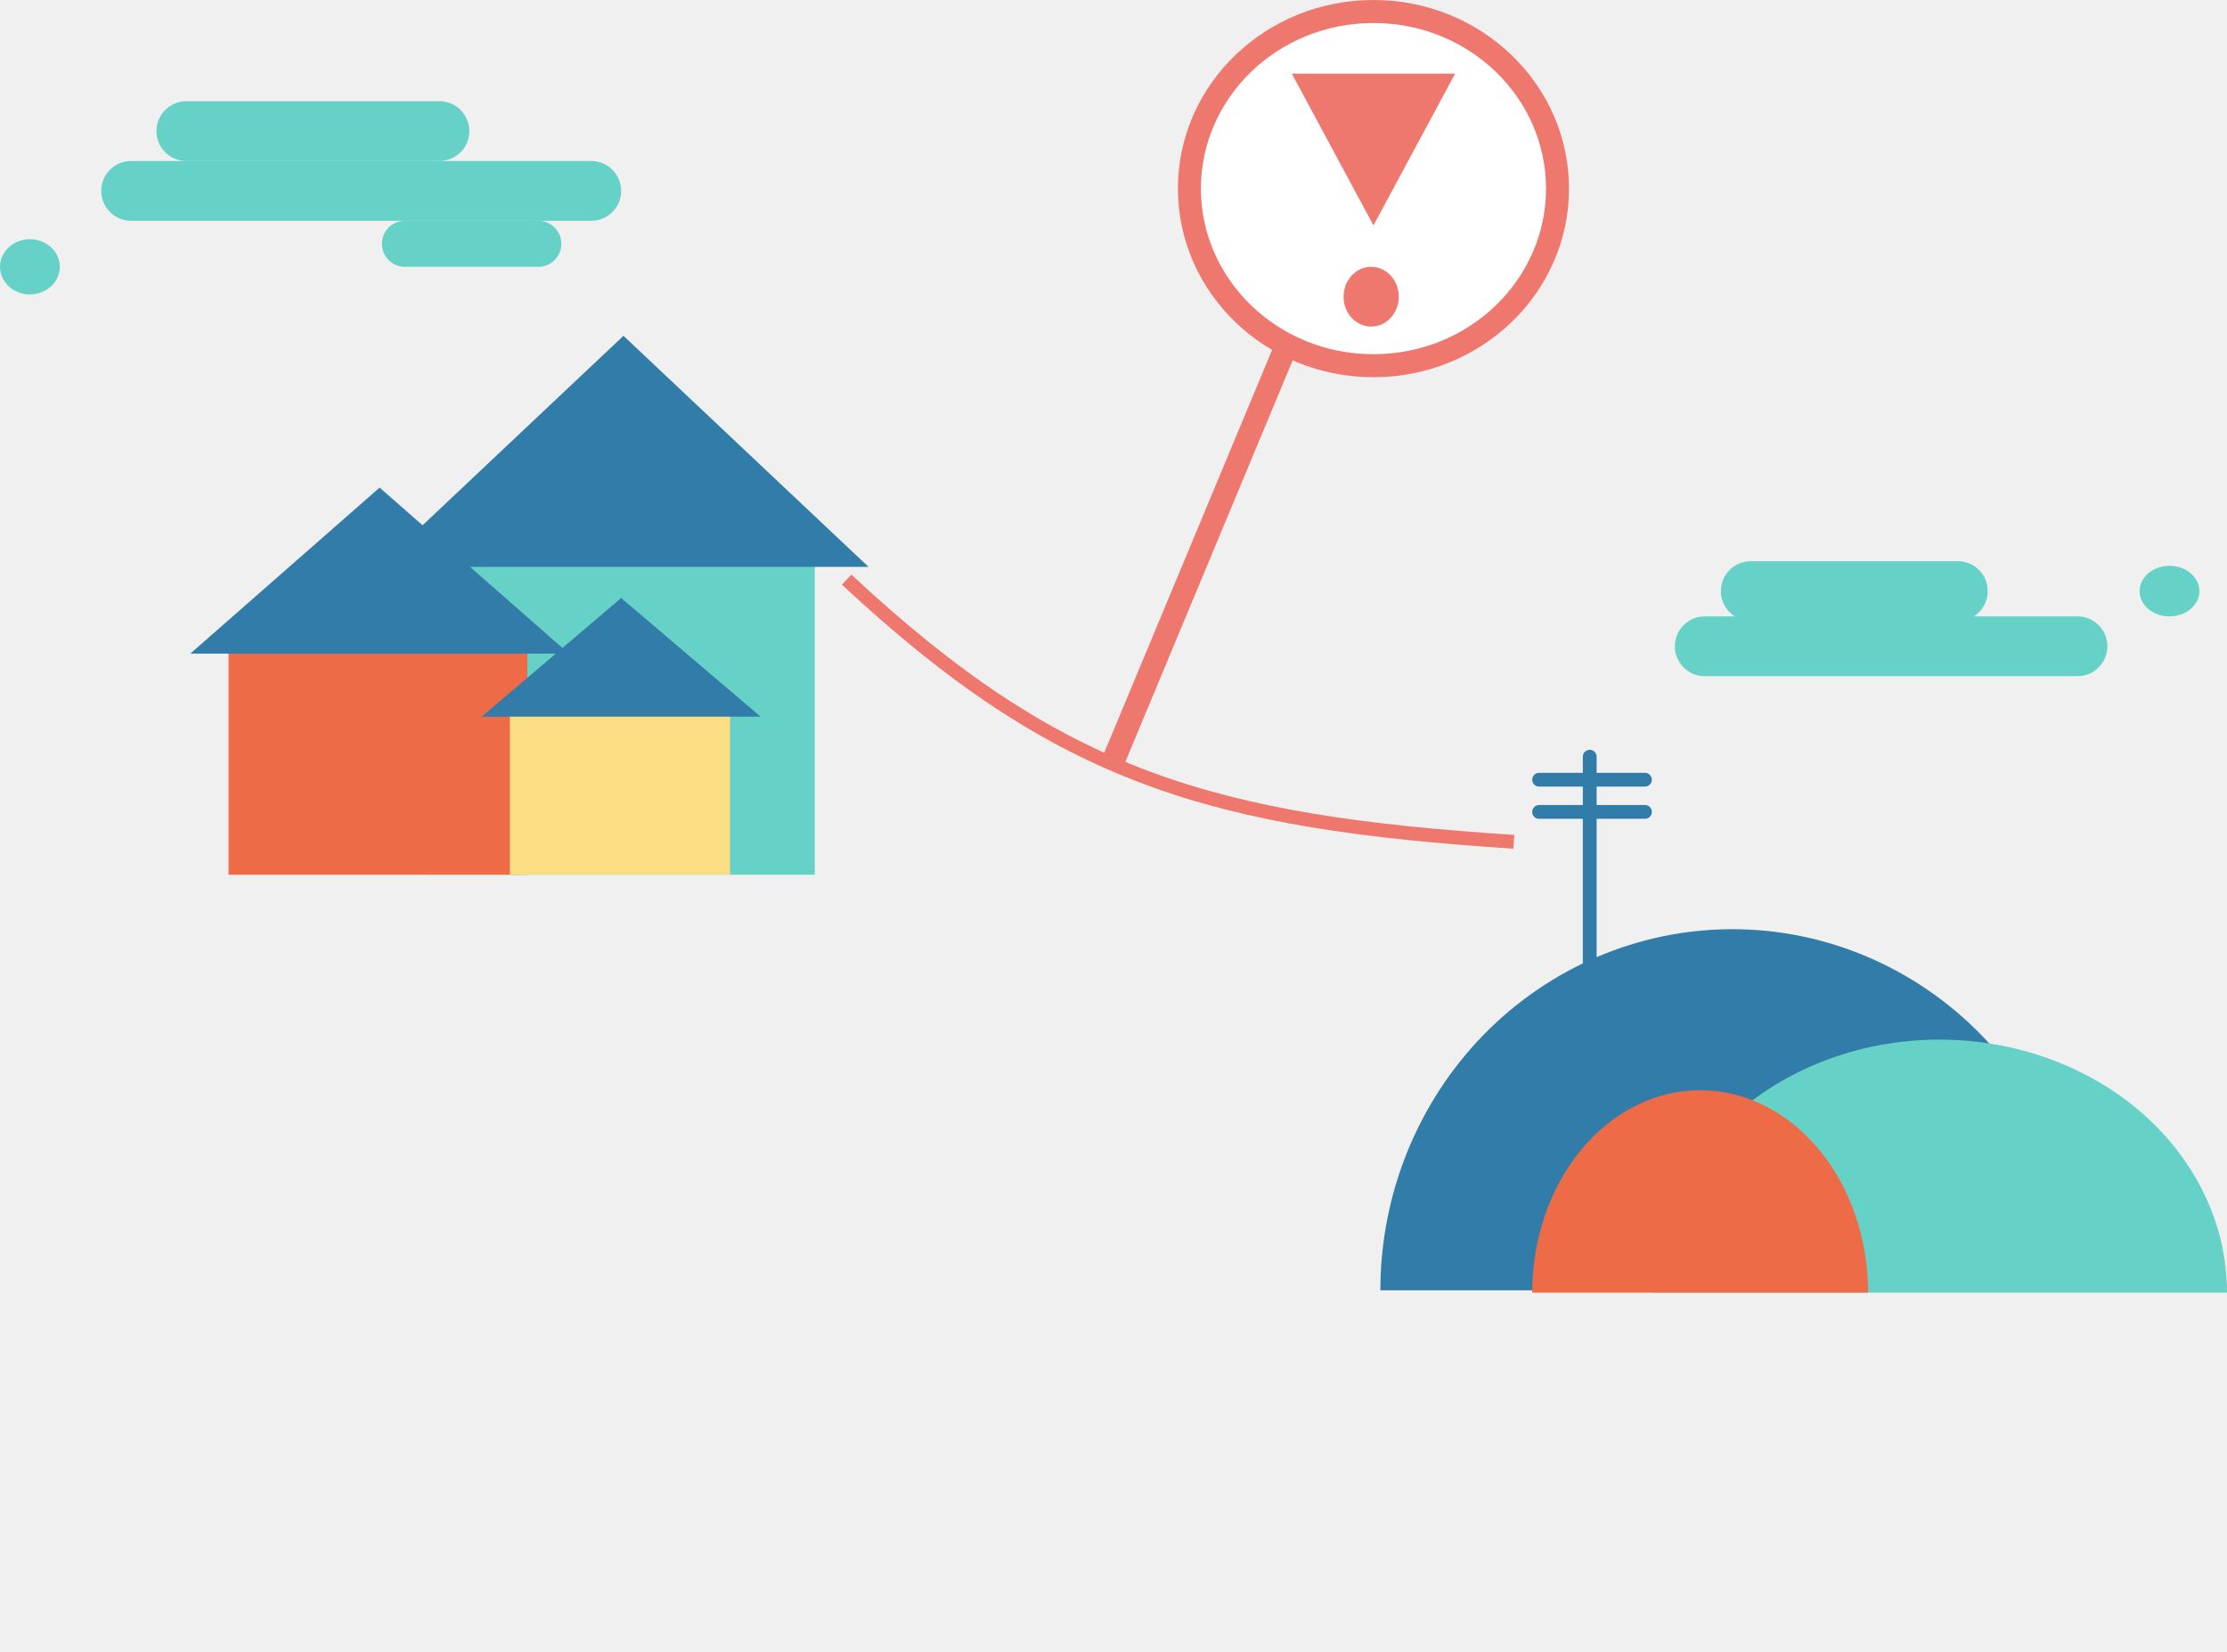
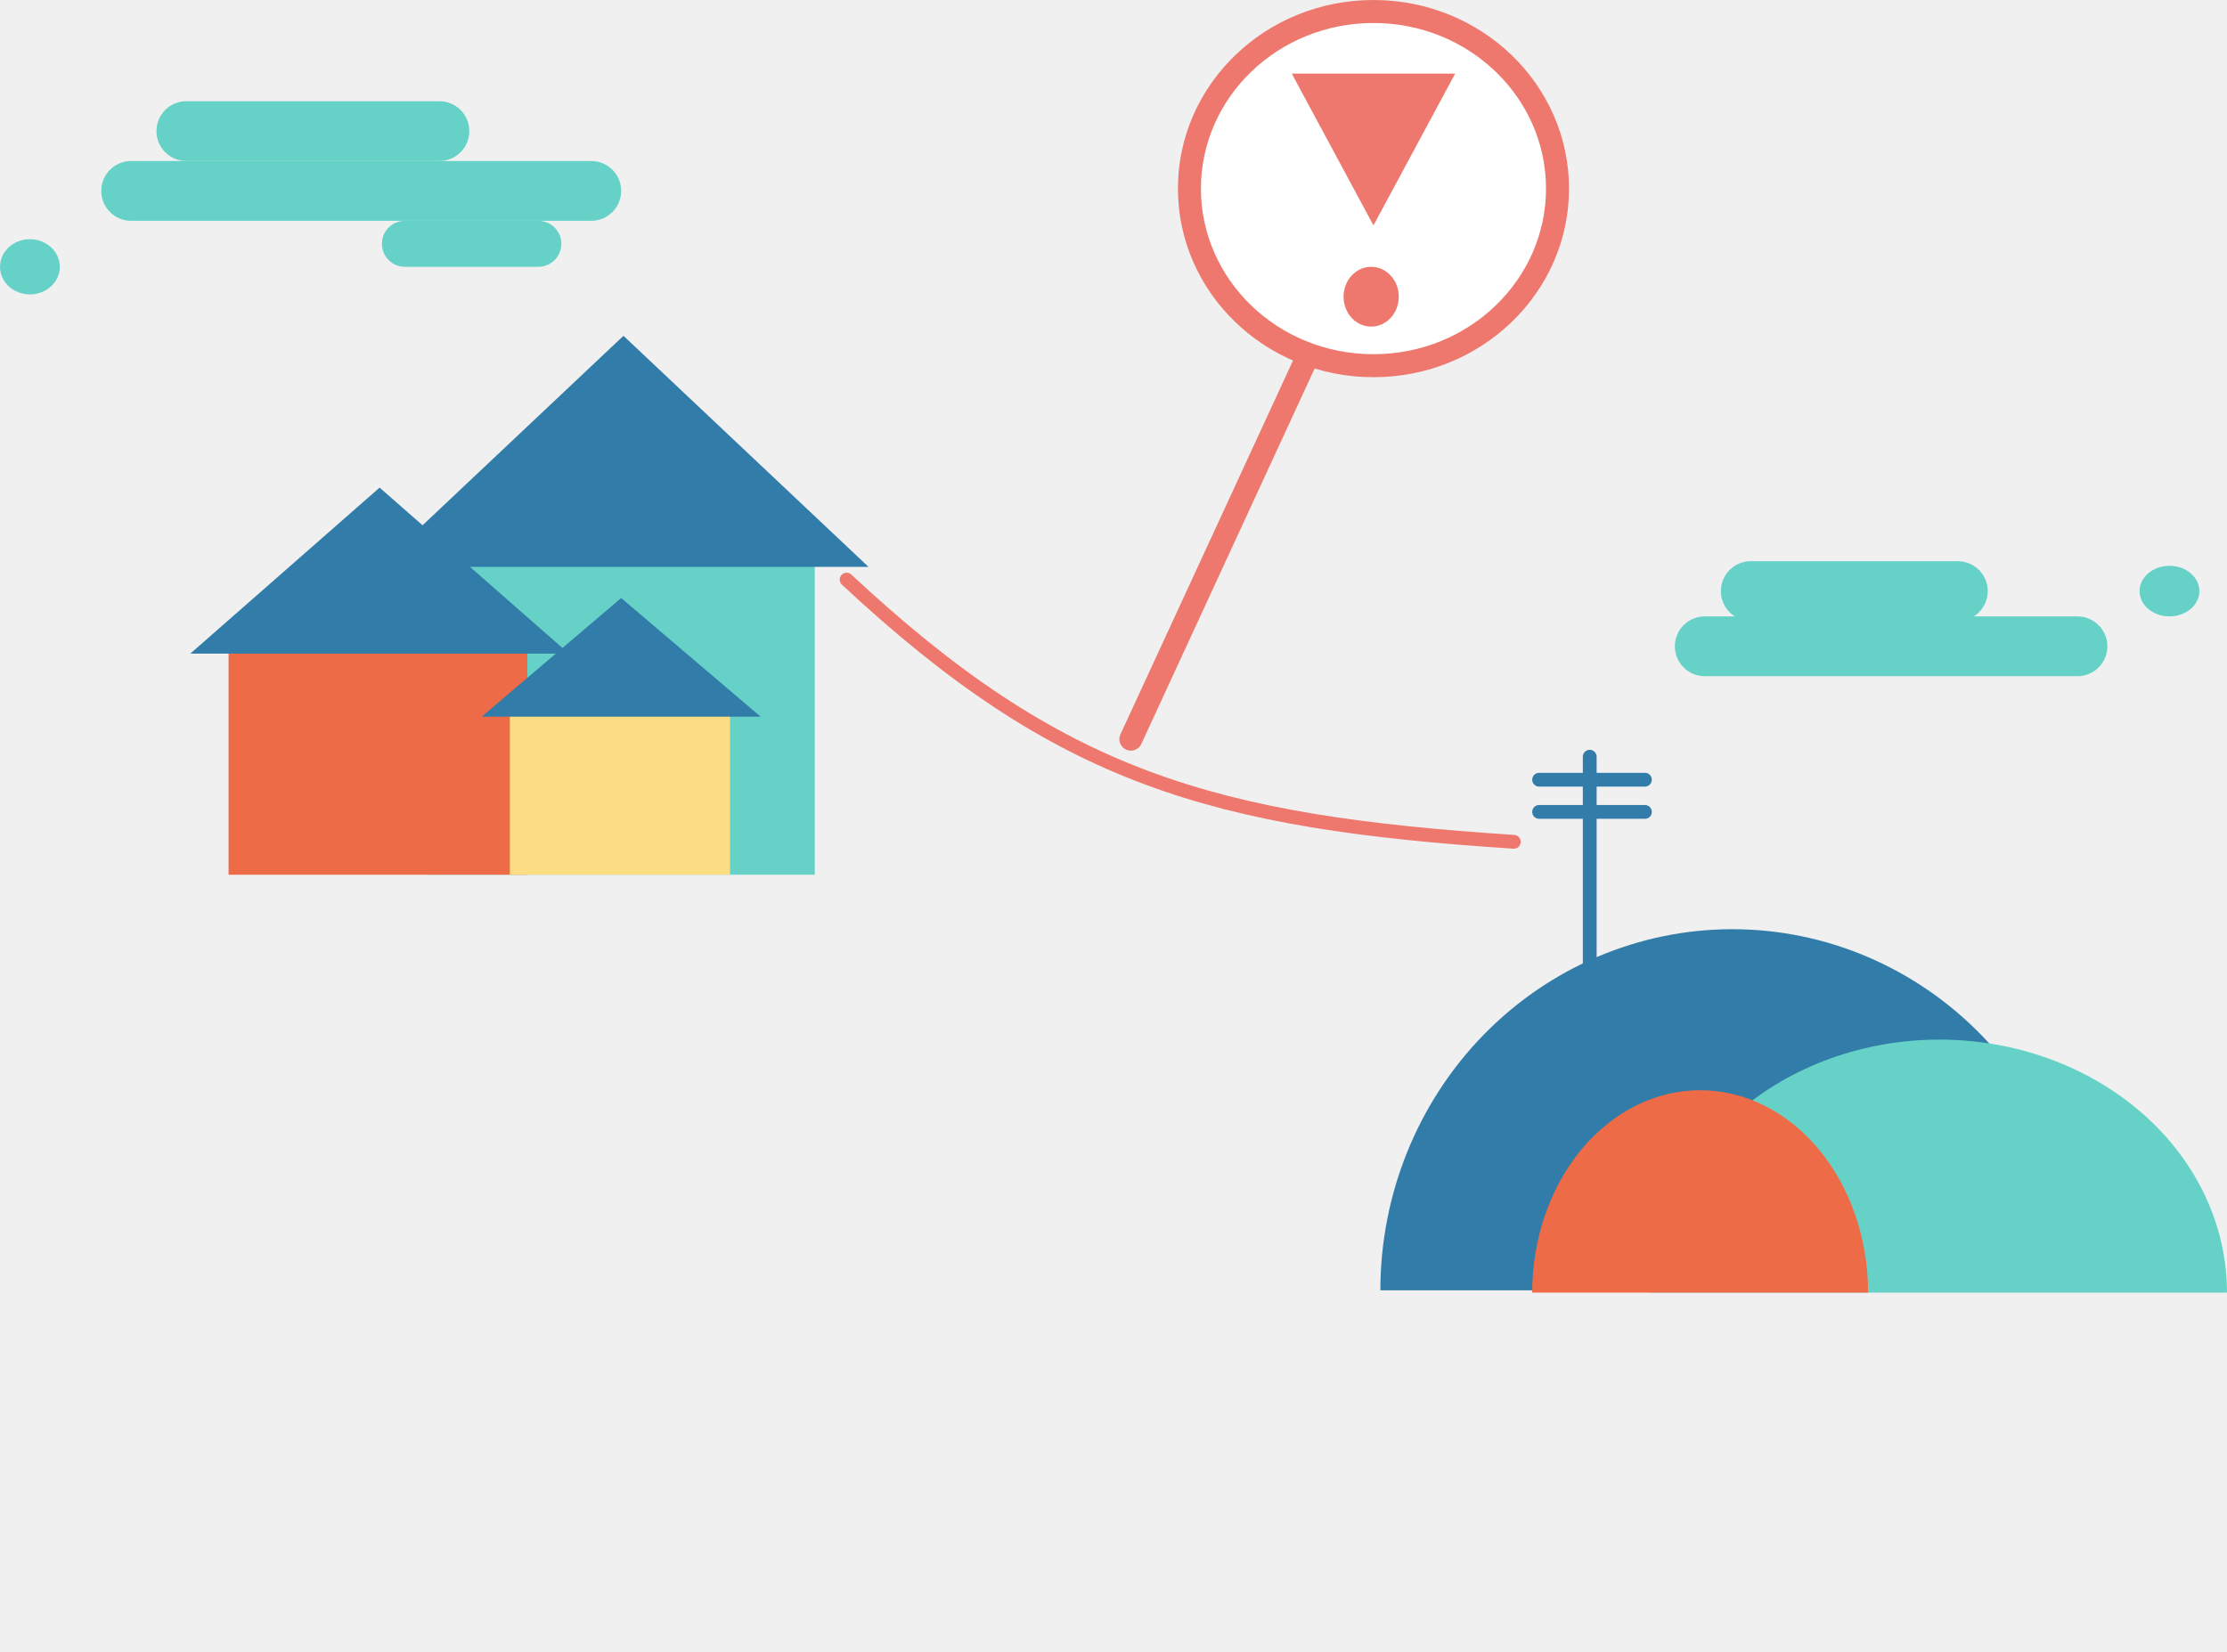
<svg xmlns="http://www.w3.org/2000/svg" width="484" height="359" viewBox="0 0 484 359" fill="none">
  <rect x="22" y="35" width="113" height="13" rx="6.5" fill="#66D2C7" />
  <rect x="34" y="22" width="68" height="13" rx="6.5" fill="#66D2C7" />
  <rect x="83" y="48" width="39" height="10" rx="5" fill="#66D2C7" />
  <ellipse cx="6.5" cy="58" rx="6.5" ry="6" fill="#66D2C7" />
  <rect x="364" y="134" width="94" height="13" rx="6.5" fill="#66D2C7" />
  <rect x="374" y="122" width="58" height="13" rx="6.5" fill="#66D2C7" />
  <ellipse cx="471.5" cy="128.5" rx="6.5" ry="5.5" fill="#66D2C7" />
  <rect x="93" y="115" width="84.076" height="75.155" fill="#66D2C7" />
  <path d="M135.5 73L188.761 123.239H82.239L135.5 73Z" fill="#317CA8" />
  <rect x="49.675" y="136.17" width="64.937" height="53.985" fill="#EE6B47" />
  <path d="M82.5 106L123.636 142.088H41.364L82.5 106Z" fill="#317CA8" />
  <rect x="110.813" y="151.566" width="47.848" height="38.589" fill="#FBDD83" />
  <path d="M135 130L165.311 155.796H104.689L135 130Z" fill="#317CA8" />
  <path d="M453 280.5C453 259.681 444.94 239.714 430.594 224.992C416.247 210.271 396.789 202 376.5 202C356.211 202 336.753 210.271 322.406 224.992C308.06 239.714 300 259.68 300 280.5L376.5 280.5H453Z" fill="#317CA8" />
  <rect width="3" height="52" rx="1.5" transform="matrix(-1 0 0 1 347 163)" fill="#317CA8" />
  <rect width="3" height="26" rx="1.5" transform="matrix(0 -1 -1 0 359 171)" fill="#317CA8" />
  <rect width="3" height="26" rx="1.5" transform="matrix(0 -1 -1 0 359 178)" fill="#317CA8" />
  <path d="M484 281C484 266.413 477.415 252.424 465.694 242.109C453.973 231.795 438.076 226 421.5 226C404.924 226 389.027 231.795 377.306 242.109C365.585 252.424 359 266.413 359 281L421.5 281H484Z" fill="#66D2C7" />
  <path d="M406 281C406 269.33 402.154 258.139 395.309 249.887C388.464 241.636 379.18 237 369.5 237C359.82 237 350.536 241.636 343.691 249.887C336.846 258.139 333 269.33 333 281L369.5 281H406Z" fill="#EE6B47" />
-   <path d="M184 126C230.276 169.211 263.49 178.725 329 183" stroke="#EE786D" stroke-width="3" />
-   <line x1="241.692" y1="166.038" x2="281.692" y2="70.038" stroke="#EE786D" stroke-width="5" />
+   <path d="M184 126C230.276 169.211 263.49 178.725 329 183" stroke="#EE786D" stroke-width="3" stroke-linecap="round" />
+   <line x1="245.778" y1="160.682" x2="285.682" y2="74.222" stroke="#EE786D" stroke-width="5" stroke-linecap="round" />
  <path d="M338.5 41C338.5 62.179 320.677 79.5 298.5 79.5C276.323 79.5 258.5 62.179 258.5 41C258.5 19.821 276.323 2.5 298.5 2.5C320.677 2.5 338.5 19.821 338.5 41Z" fill="white" stroke="#EE786D" stroke-width="5" />
  <path d="M298.5 49L280.746 16L316.254 16L298.5 49Z" fill="#EE786D" />
  <ellipse cx="298" cy="64.5" rx="6" ry="6.5" fill="#EE786D" />
</svg>
